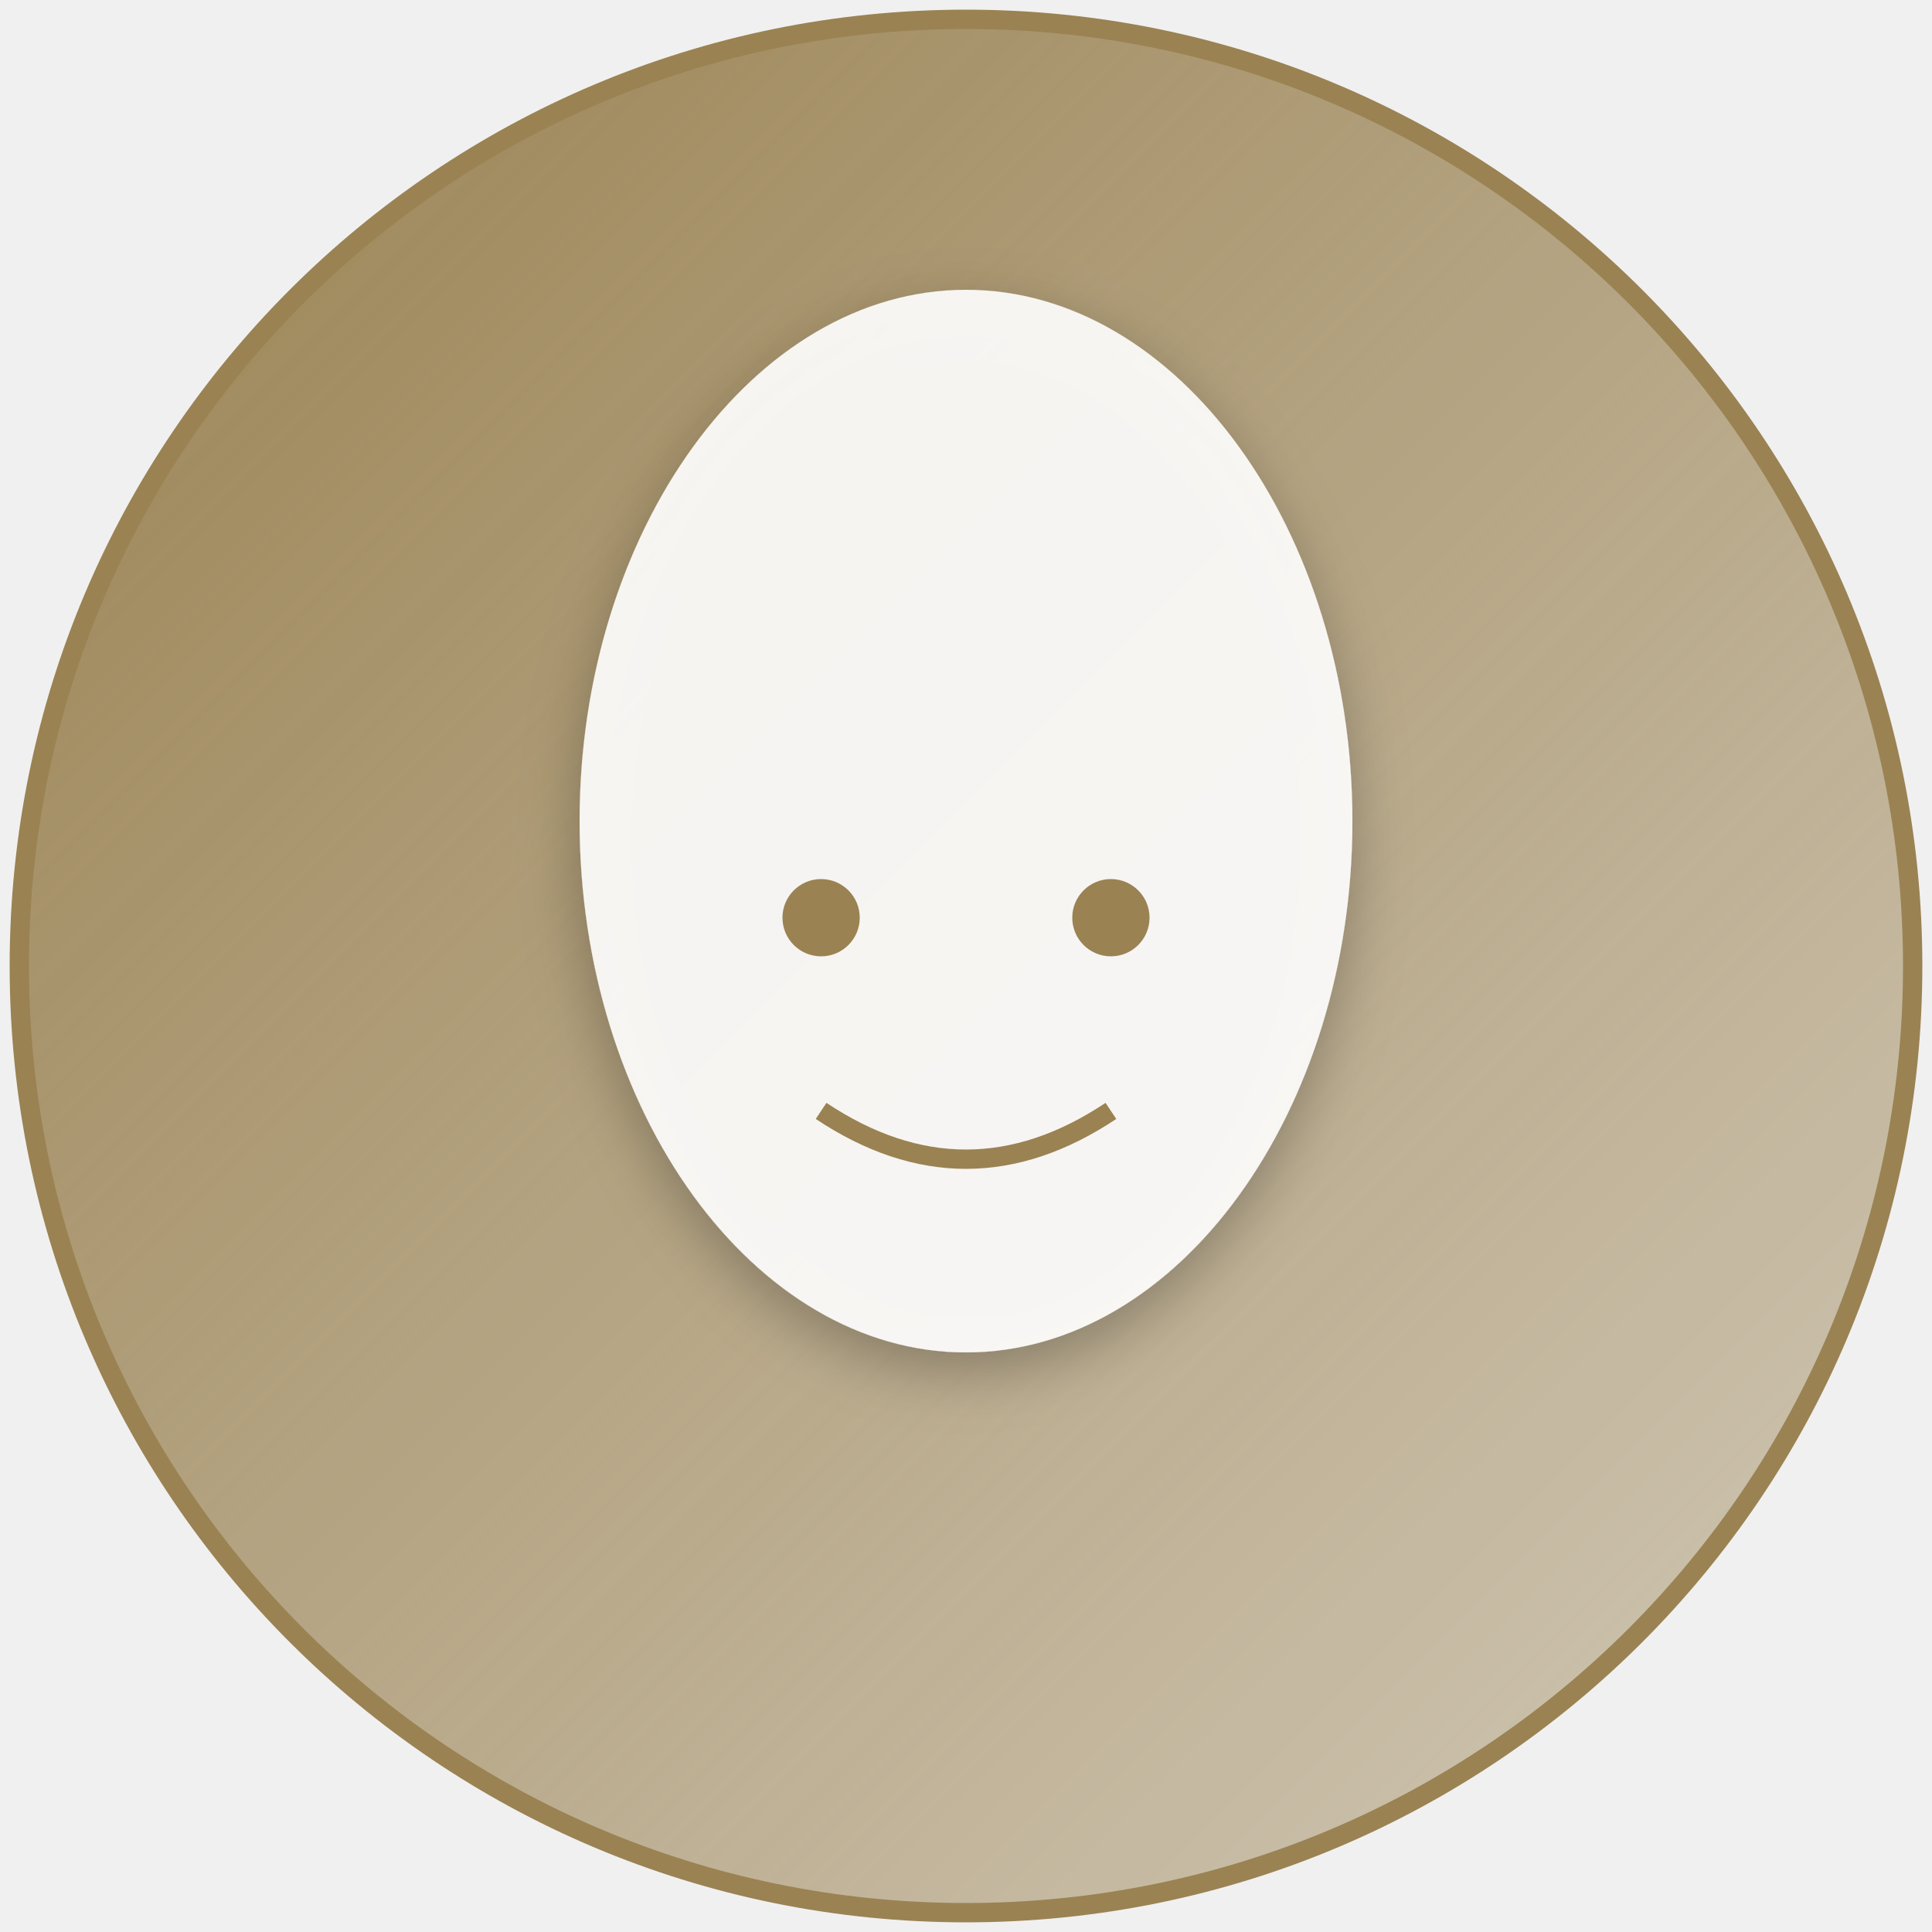
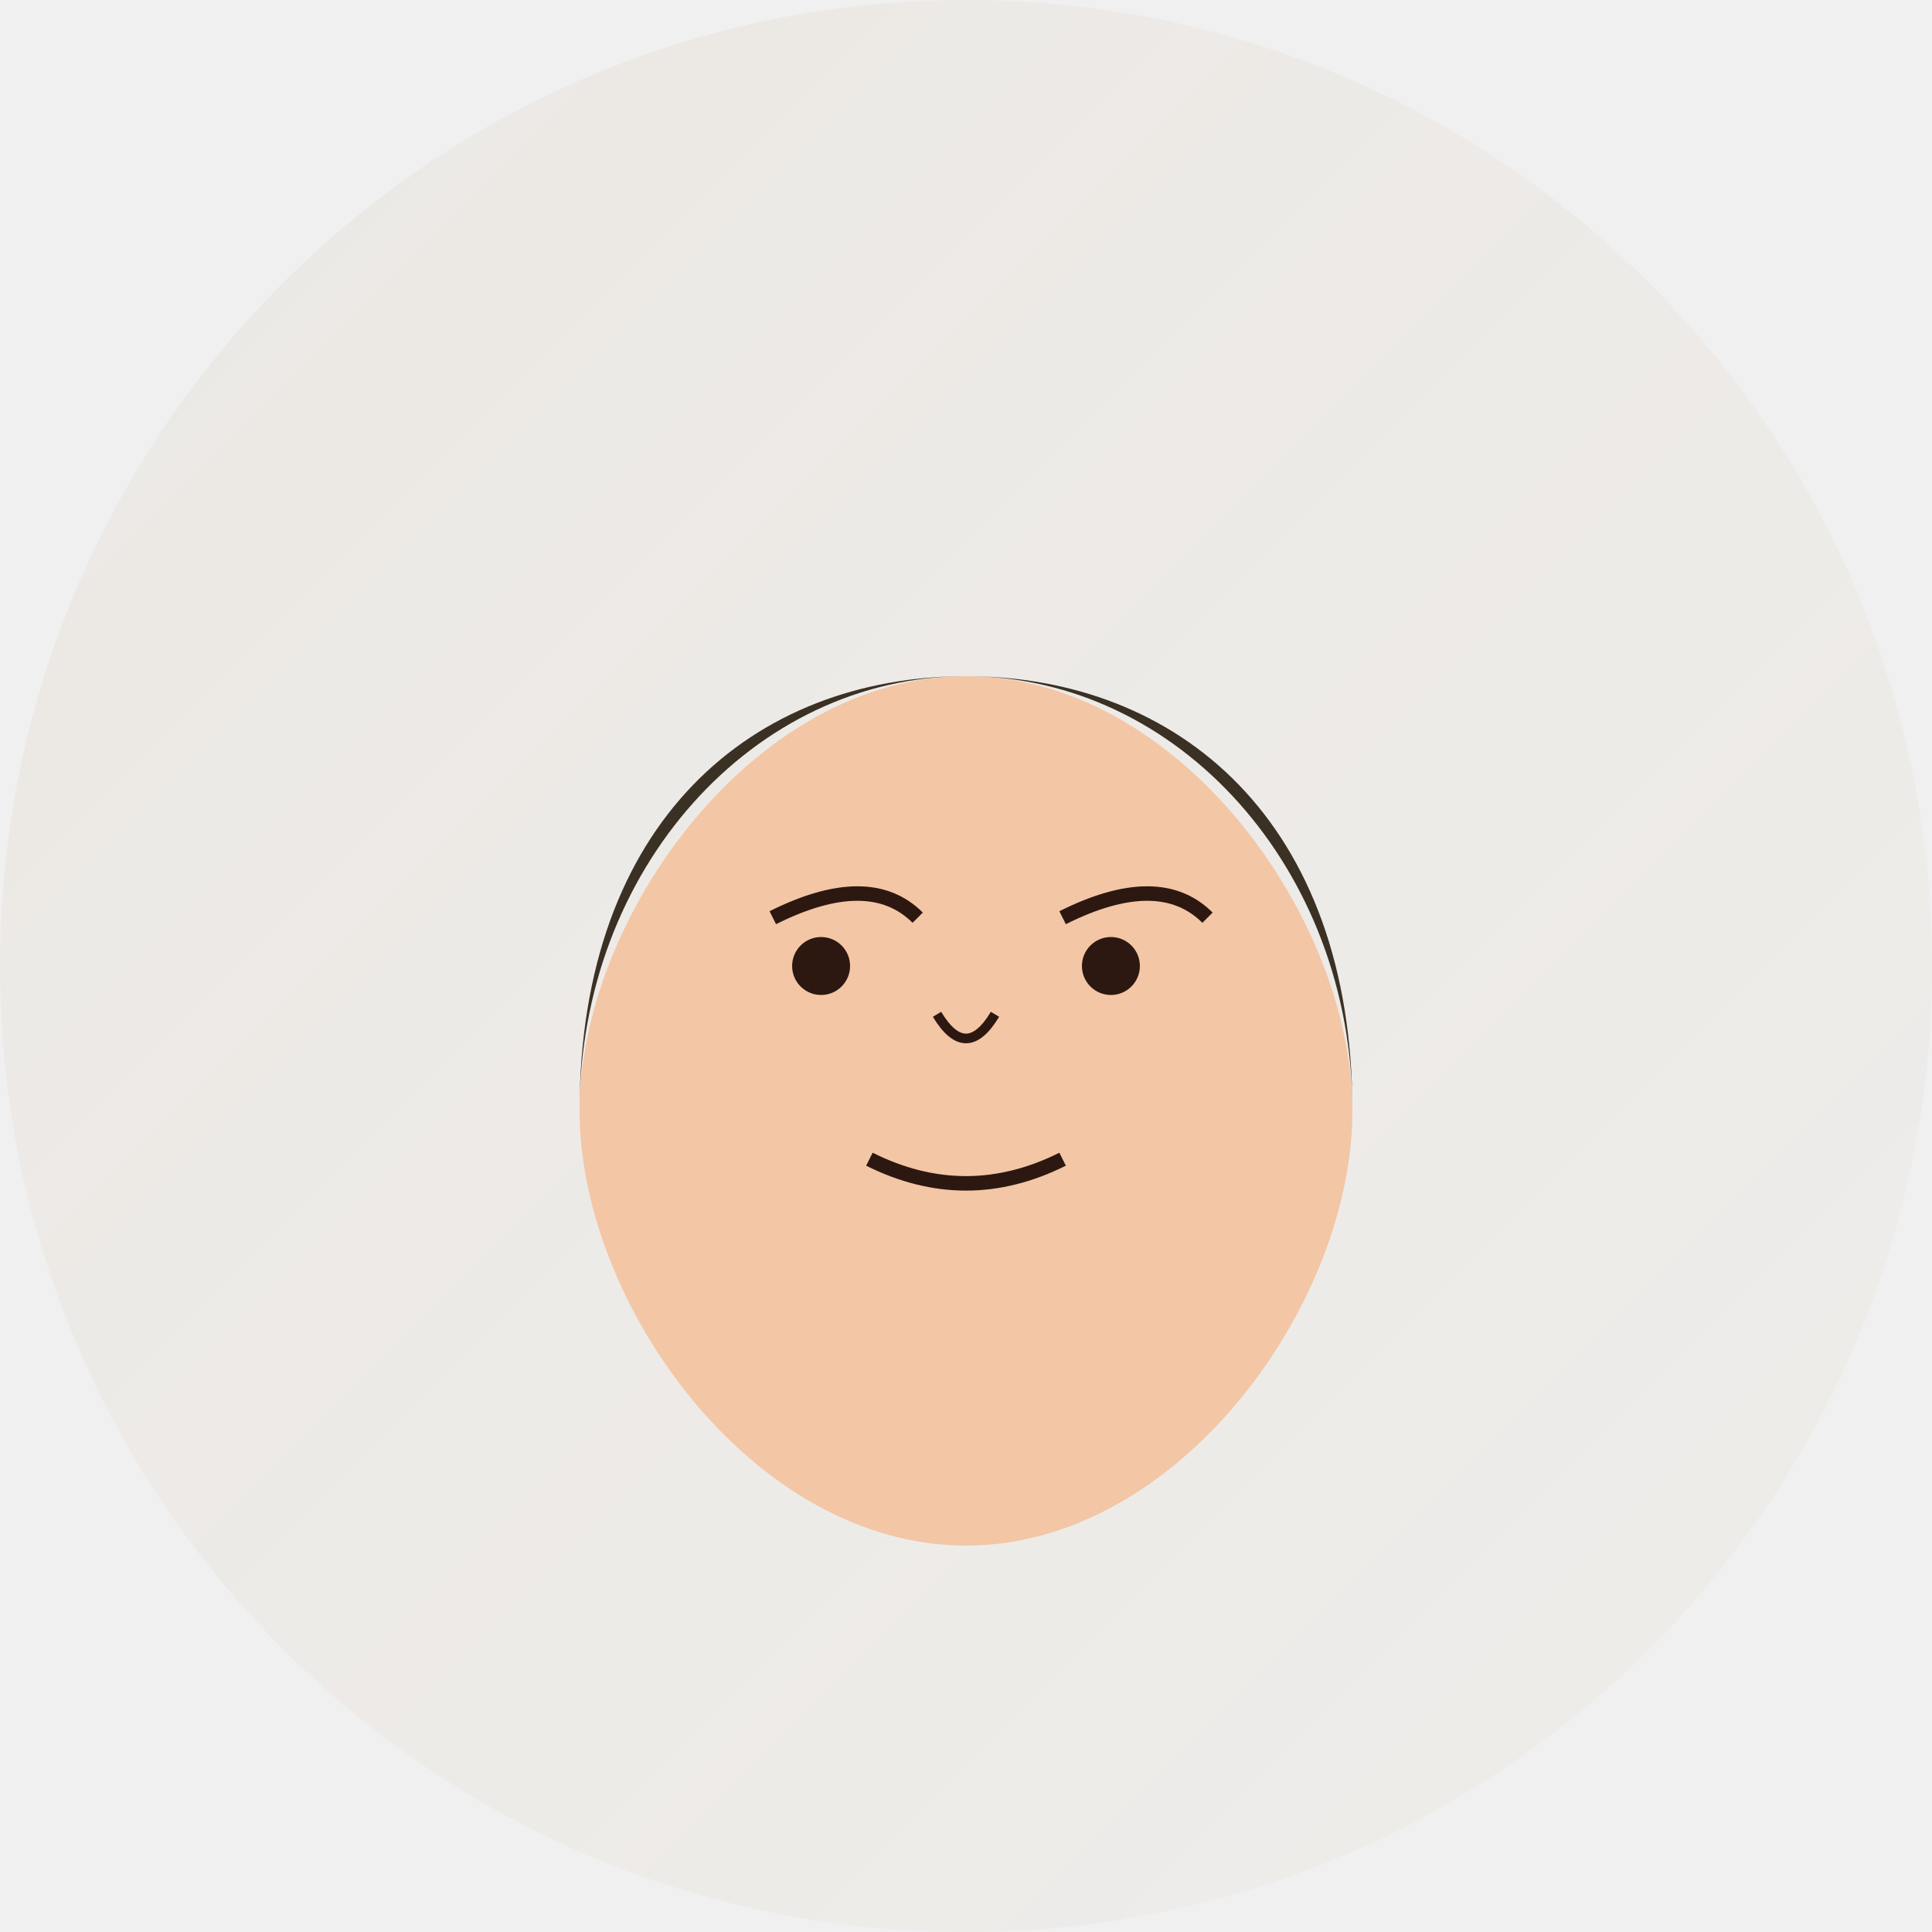
<svg xmlns="http://www.w3.org/2000/svg" width="200" height="200" viewBox="0 0 200 200" fill="none">
  <defs>
-     <linearGradient id="grad" x1="0%" y1="0%" x2="100%" y2="100%">
-       <stop offset="0%" style="stop-color:#9A8252;stop-opacity:1" />
-       <stop offset="100%" style="stop-color:#9A825299;stop-opacity:0.6" />
+     <linearGradient id="graddavid" x1="0%" y1="0%" x2="100%" y2="100%">
+       <stop offset="0%" style="stop-color:#C8A97E;stop-opacity:0.1" />
+       <stop offset="100%" style="stop-color:#C8A97E;stop-opacity:0.05" />
    </linearGradient>
-     <filter id="shadow">
-       <feDropShadow dx="0" dy="2" stdDeviation="3" flood-opacity="0.3" />
-     </filter>
  </defs>
-   <circle cx="100" cy="100" r="98" fill="url(#grad)" stroke="#9A8252" stroke-width="2" />
-   <path d="M100 140c-22 0-40-25-40-55s18-55 40-55 40 25 40 55-18 55-40 55z" fill="#ffffff" fill-opacity="0.9" filter="url(#shadow)" />
-   <circle cx="85" cy="95" r="4" fill="#9A8252" />
-   <circle cx="115" cy="95" r="4" fill="#9A8252" />
-   <path d="M85 115q15 10 30 0" stroke="#9A8252" stroke-width="2" fill="none" />
+   <circle cx="100" cy="100" r="100" fill="url(#graddavid)" />
+   <path d="M100 160c-22 0-40-25-40-45s18-45 40-45 40 25 40 45-18 45-40 45z" fill="#F3C6A5" />
+   <path d="M60 115c0-30 18-45 40-45s40 15 40 45c0-25-18-45-40-45s-40 20-40 45z" fill="#3B3024" />
+   <circle cx="85" cy="100" r="3" fill="#2C1810" />
+   <circle cx="115" cy="100" r="3" fill="#2C1810" />
+   <path d="M80 95q10-5 15 0M110 95q10-5 15 0" stroke="#2C1810" stroke-width="1.5" />
+   <path d="M97 105q3 5 6 0" stroke="#2C1810" stroke-width="1" />
+   <path d="M90 120q10 5 20 0" stroke="#2C1810" stroke-width="1.5" fill="none" />
</svg>
